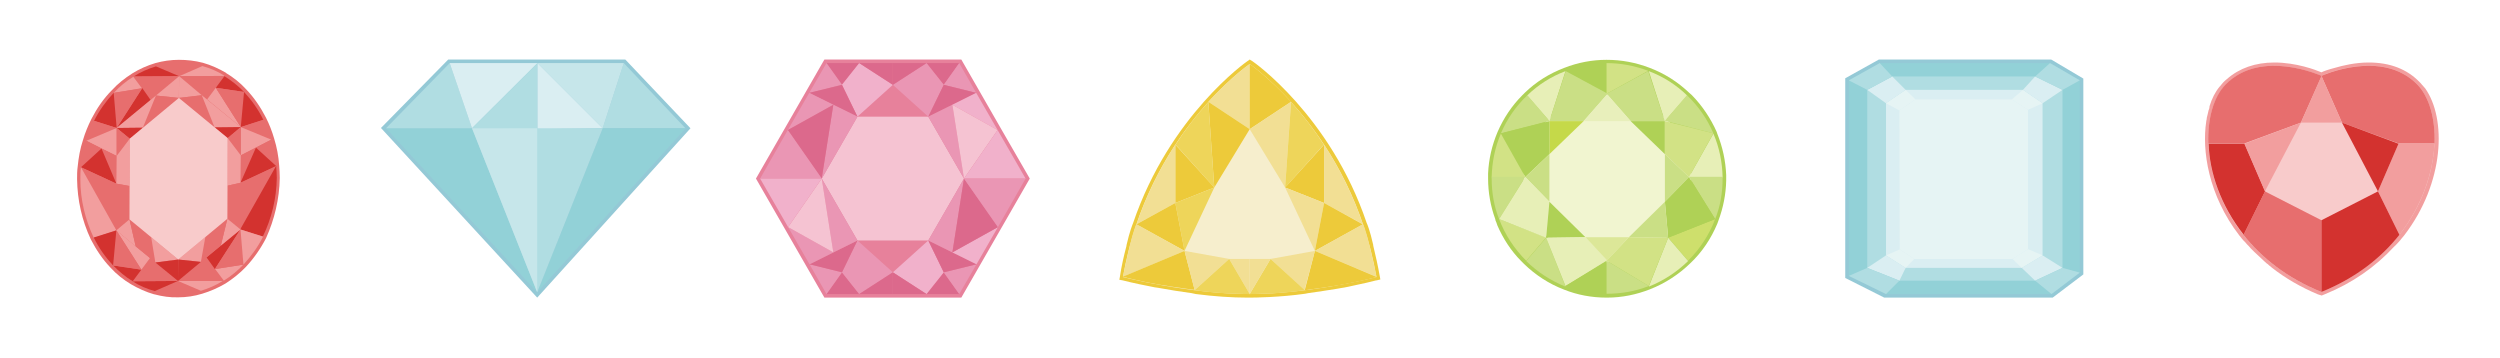
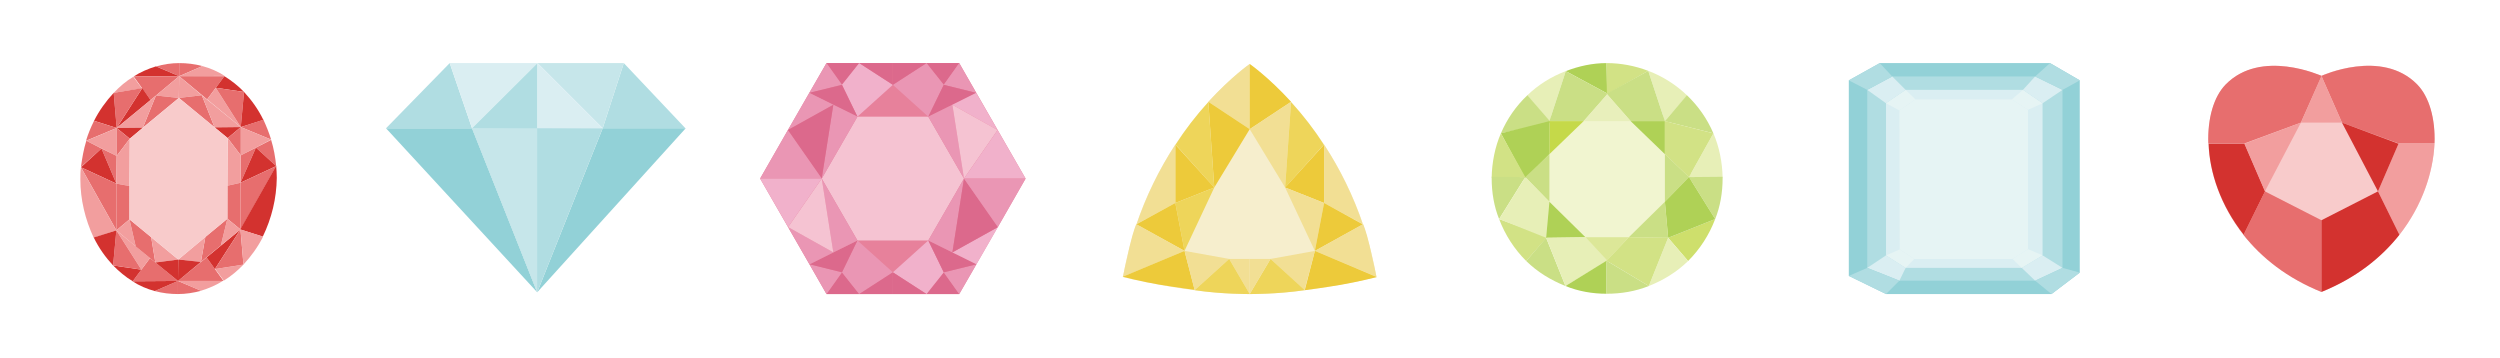
<svg xmlns="http://www.w3.org/2000/svg" version="1.1" id="layer_x5F_1" x="0px" y="0px" viewBox="0 0 840 120" style="enable-background:new 0 0 840 120;" xml:space="preserve">
  <style type="text/css">
- 	.st0{fill:#F29E9E;}
- 	.st1{fill:#F8CBCB;}
- 	.st2{fill:#E76E6E;}
- 	.st3{fill:#D3322F;}
- 	.st4{fill:#EDCA3A;}
- 	.st5{fill:#F6EECD;}
- 	.st6{fill:#F2DF94;}
+ 	.st0{fill:#F8CBCB;}
+ 	.st1{fill:#E76E6E;}
+ 	.st2{fill:#D3322F;}
+ 	.st3{fill:#F29E9E;}
+ 	.st4{fill:#F6EECD;}
+ 	.st5{fill:#F2DF94;}
+ 	.st6{fill:#EDCA3A;}
	.st7{fill:#EED55A;}
	.st8{fill:#E7819B;}
	.st9{fill:#F5C3D2;}
	.st10{fill:#DC698C;}
	.st11{fill:#EA96B4;}
	.st12{fill:#F1B1CB;}
- 	.st13{fill:#94C9D6;}
- 	.st14{fill:#92D1D7;}
- 	.st15{fill:#B0DDE2;}
- 	.st16{fill:#DAEEF2;}
- 	.st17{fill:#C6E6EA;}
- 	.st18{fill:#AFD156;}
- 	.st19{fill:#F1F5D0;}
- 	.st20{fill:#E7EFB7;}
- 	.st21{fill:#CADF85;}
- 	.st22{fill:#C5D949;}
- 	.st23{fill:#D2E285;}
- 	.st24{fill:#CEDF6C;}
- 	.st25{fill:#E8EFBB;}
- 	.st26{fill:#DCE798;}
- 	.st27{fill:#E6F4F4;}
+ 	.st13{fill:#92D1D7;}
+ 	.st14{fill:#B0DDE2;}
+ 	.st15{fill:#DAEEF2;}
+ 	.st16{fill:#C6E6EA;}
+ 	.st17{fill:#F1F5D0;}
+ 	.st18{fill:#E7EFB7;}
+ 	.st19{fill:#CADF85;}
+ 	.st20{fill:#AFD156;}
+ 	.st21{fill:#C5D949;}
+ 	.st22{fill:#D2E285;}
+ 	.st23{fill:#CEDF6C;}
+ 	.st24{fill:#E8EFBB;}
+ 	.st25{fill:#DCE798;}
+ 	.st26{fill:#E6F4F4;}
</style>
  <g id="圖層_2">
</g>
  <g>
-     <path class="st0" d="M778.8,98.9c-5.7-2.4-10.9-5.4-15.5-9l-0.2-0.2c-0.4-0.3-0.8-0.6-1.2-1l-0.3-0.2c-0.3-0.3-0.7-0.6-1-0.9   l-0.3-0.3c-1-0.9-1.9-1.8-2.9-2.7c0,0-0.5-0.5-0.6-0.6c-0.2-0.2-0.6-0.6-0.6-0.6c-0.2-0.2-0.4-0.5-0.6-0.7   c-0.2-0.2-0.4-0.4-0.6-0.6c-0.2-0.2-0.4-0.5-0.6-0.7c-0.2-0.2-0.4-0.4-0.6-0.6c-0.2-0.2-0.4-0.5-0.6-0.7l-0.3-0.4l-0.5-0.6l0,0   c-10.4-13.5-12.6-28.6-11.1-38.3v-0.1c0.1-0.5,0.2-0.8,0.2-1.2l0.1-0.4c0.1-0.2,0.1-0.6,0.2-0.8c0.1-0.4,0.2-0.9,0.3-1.3l0.1-0.2   c0.1-0.3,0.2-0.6,0.2-1v-0.1c0.8-2.6,1.9-4.8,3.4-6.6l0.2-0.2c0.2-0.2,0.2-0.3,0.4-0.5c0.2-0.2,0.4-0.5,0.6-0.7   c0.4-0.4,0.8-0.8,1.2-1.1c4.2-3.7,9.6-5.6,16-5.6c7.4,0,13.9,2.5,15.8,3.3c0.8-0.4,2.2-0.9,4.5-1.5c2.7-0.8,6.9-1.8,11.4-1.8   c7.1,0,12.9,2.2,17.2,6.7c0.2,0.2,0.5,0.5,0.7,0.8l0.2,0.2c0.2,0.2,0.4,0.5,0.6,0.7l0.2,0.2c7.3,10.2,6.6,31.8-7,49.5l0,0l-0.5,0.6   c-0.2,0.2-0.3,0.4-0.5,0.6l-0.3,0.4c-0.3,0.3-0.6,0.7-0.9,1l-0.2,0.2c-0.3,0.3-0.6,0.7-1,1l-0.1,0.1c-6.2,6.7-13.9,12.1-23,15.8   l-1.2,0.5L778.8,98.9z" />
-     <g>
-       <path class="st1" d="M812.2,28.4c-11.9-12.2-32.2-3-32.2-2.9c0,0.1-20.2-9.4-32.2,3s-7.3,53.7,32.2,69.6l0,0    C819.5,82.1,824.2,40.7,812.2,28.4z" />
-       <path class="st2" d="M747.8,28.4c-4,4.1-6.1,11.4-5.8,19.8h12.1l19-7l7-15.7C780,25.5,759.7,16.2,747.8,28.4z" />
-       <path class="st2" d="M812.2,28.4c4,4.1,6.1,11.4,5.8,19.8h-12.1l-19-7L780,25.5C780,25.5,800.3,16.2,812.2,28.4z" />
-       <path class="st3" d="M753.9,78.9l7.2-14.6l-6.9-16h-12.1C742.4,57.9,746.1,69,753.9,78.9z" />
-       <path class="st0" d="M806.2,78.9L799,64.3l6.9-16h12.1C817.5,57.9,813.9,69,806.2,78.9z" />
-       <path class="st2" d="M761,64.3l-7.2,14.6c6.1,7.7,14.6,14.5,26.2,19.2l0,0V74L761,64.3z" />
-       <path class="st3" d="M799,64.3l7.2,14.6c-6.1,7.7-14.6,14.5-26.2,19.2l0,0V74L799,64.3z" />
-       <polygon class="st0" points="754.1,48.3 761,64.3 773.1,41.2   " />
-       <polygon class="st3" points="786.9,41.2 799,64.3 805.9,48.3   " />
-       <polygon class="st0" points="780,25.5 773.1,41.2 786.9,41.2   " />
-     </g>
-   </g>
-   <g>
-     <path class="st4" d="M401.8,98.8c6.2,0.8,12.1,1.2,17.3,1.2l0,0h0.9c1.6,0,10-0.1,18.5-1.3l1-0.2c3.2-0.4,6.6-1,9.9-1.5l1.1-0.2   c1.5-0.2,3.2-0.6,5-1c2.9-0.6,5-1.1,6.1-1.4c0.6-0.2,1-0.2,1-0.2l1.2-0.3l-0.2-1.1c-0.6-3.4-1.4-7-2.2-10.3v-0.2   c-1.1-4.9-2-7-2.2-7.4C447,38.8,421,20.6,420.7,20.5l-0.8-0.5l-0.7,0.5C419,20.6,393,38.8,380.7,75c-0.2,0.5-1.1,2.6-2.2,7.4v0.2   c-0.9,3.4-1.7,6.9-2.2,10.3l-0.2,1.1l1.1,0.2c0,0,3.8,1,9.6,2.1c0.8,0.2,1.5,0.3,2.3,0.4c3.8,0.7,7.6,1.3,11.3,1.8L401.8,98.8z" />
+     <g>
+       <path class="st0" d="M812.2,28.4c-11.9-12.2-32.2-3-32.2-2.9s-20.2-9.4-32.2,3s-7.3,53.7,32.2,69.6l0,0    C819.5,82.1,824.2,40.7,812.2,28.4z" />
+       <path class="st1" d="M747.8,28.4c-4,4.1-6.1,11.4-5.8,19.8h12.1l19-7l7-15.7C780,25.5,759.7,16.2,747.8,28.4z" />
+       <path class="st1" d="M812.2,28.4c4,4.1,6.1,11.4,5.8,19.8h-12.1l-19-7L780,25.5C780,25.5,800.3,16.2,812.2,28.4z" />
+       <path class="st2" d="M753.9,78.9l7.2-14.6l-6.9-16h-12.1C742.4,57.9,746.1,69,753.9,78.9z" />
+       <path class="st3" d="M806.2,78.9L799,64.3l6.9-16H818C817.5,57.9,813.9,69,806.2,78.9z" />
+       <path class="st1" d="M761,64.3l-7.2,14.6c6.1,7.7,14.6,14.5,26.2,19.2l0,0V74L761,64.3z" />
+       <path class="st2" d="M799,64.3l7.2,14.6c-6.1,7.7-14.6,14.5-26.2,19.2l0,0V74L799,64.3z" />
+       <polygon class="st3" points="754.1,48.3 761,64.3 773.1,41.2   " />
+       <polygon class="st2" points="786.9,41.2 799,64.3 805.9,48.3   " />
+       <polygon class="st3" points="780,25.5 773.1,41.2 786.9,41.2   " />
+     </g>
+   </g>
+   <g>
    <g>
      <g>
-         <path class="st5" d="M419.9,21.5c0,0-34.2,23.4-42.6,71.6c0,0,22.3,5.7,42.6,5.7s42.6-5.7,42.6-5.7     C454.1,44.9,419.9,21.5,419.9,21.5z" />
-         <path class="st6" d="M406,34.2l13.9,9.2V21.5C419.9,21.5,413.7,25.8,406,34.2z" />
-         <polygon class="st4" points="419.9,43.4 408,63 406,34.2    " />
+         <path class="st4" d="M419.9,21.5c0,0-34.2,23.4-42.6,71.6c0,0,22.3,5.7,42.6,5.7s42.6-5.7,42.6-5.7     C454.1,44.9,419.9,21.5,419.9,21.5z" />
+         <path class="st5" d="M406,34.2l13.9,9.2V21.5C419.9,21.5,413.7,25.8,406,34.2z" />
+         <polygon class="st6" points="419.9,43.4 408,63 406,34.2    " />
        <path class="st7" d="M408,63l-2-28.7c-4.1,4.5-7.8,9.3-11,14.3L408,63z" />
-         <polygon class="st4" points="394.9,48.6 394.9,68.2 408,63    " />
+         <polygon class="st6" points="394.9,48.6 394.9,68.2 408,63    " />
        <polygon class="st7" points="408,63 398,84.3 394.9,68.2    " />
-         <path class="st6" d="M394.9,68.2V48.6c-5.4,8.3-9.8,17.3-13,26.7L394.9,68.2z" />
-         <polygon class="st4" points="398,84.3 381.8,75.4 394.9,68.2    " />
-         <path class="st6" d="M398,84.3L377.3,93c0,0,1-4.9,2.3-10.4c1.3-5.5,2.2-7.3,2.2-7.3L398,84.3z" />
-         <path class="st4" d="M398,84.3l3.4,13.1c0,0-6.2-0.8-12.1-1.8c-5.8-1-12.1-2.6-12.1-2.6L398,84.3z" />
-         <polygon class="st6" points="398,84.3 413,87 401.4,97.5    " />
-         <polygon class="st6" points="419.9,98.8 419.9,87 413,87    " />
-         <path class="st4" d="M433.8,34.2l-13.9,9.2V21.5C419.9,21.5,426.1,25.8,433.8,34.2z" />
-         <polygon class="st6" points="419.9,43.4 431.8,63 433.8,34.2    " />
+         <path class="st5" d="M394.9,68.2V48.6c-5.4,8.3-9.8,17.3-13,26.7L394.9,68.2z" />
+         <polygon class="st6" points="398,84.3 381.8,75.4 394.9,68.2    " />
+         <path class="st5" d="M398,84.3L377.3,93c0,0,1-4.9,2.3-10.4s2.2-7.3,2.2-7.3L398,84.3z" />
+         <path class="st6" d="M398,84.3l3.4,13.1c0,0-6.2-0.8-12.1-1.8c-5.8-1-12.1-2.6-12.1-2.6L398,84.3z" />
+         <polygon class="st5" points="398,84.3 413,87 401.4,97.5    " />
+         <polygon class="st5" points="419.9,98.8 419.9,87 413,87    " />
+         <path class="st6" d="M433.8,34.2l-13.9,9.2V21.5C419.9,21.5,426.1,25.8,433.8,34.2z" />
+         <polygon class="st5" points="419.9,43.4 431.8,63 433.8,34.2    " />
        <path class="st7" d="M431.8,63l2-28.7c4.1,4.5,7.8,9.3,11,14.3L431.8,63z" />
-         <polygon class="st4" points="444.9,48.6 444.9,68.2 431.8,63    " />
-         <polygon class="st6" points="431.8,63 441.8,84.3 444.9,68.2    " />
-         <path class="st6" d="M444.9,68.2V48.6c5.4,8.3,9.8,17.3,13,26.7L444.9,68.2z" />
-         <polygon class="st4" points="441.8,84.3 457.9,75.4 444.9,68.2    " />
-         <path class="st6" d="M441.8,84.3l20.7,8.7c0,0-1-4.9-2.3-10.4c-1.3-5.5-2.2-7.3-2.2-7.3L441.8,84.3z" />
-         <path class="st4" d="M441.8,84.3l-3.4,13.2c0,0,6.2-0.8,12.1-1.8c5.8-1,12.1-2.6,12.1-2.6L441.8,84.3z" />
-         <polygon class="st6" points="441.8,84.3 426.9,87 438.3,97.5    " />
+         <polygon class="st6" points="444.9,48.6 444.9,68.2 431.8,63    " />
+         <polygon class="st5" points="431.8,63 441.8,84.3 444.9,68.2    " />
+         <path class="st5" d="M444.9,68.2V48.6c5.4,8.3,9.8,17.3,13,26.7L444.9,68.2z" />
+         <polygon class="st6" points="441.8,84.3 457.9,75.4 444.9,68.2    " />
+         <path class="st5" d="M441.8,84.3l20.7,8.7c0,0-1-4.9-2.3-10.4s-2.2-7.3-2.2-7.3L441.8,84.3z" />
+         <path class="st6" d="M441.8,84.3l-3.4,13.2c0,0,6.2-0.8,12.1-1.8c5.8-1,12.1-2.6,12.1-2.6L441.8,84.3z" />
+         <polygon class="st5" points="441.8,84.3 426.9,87 438.3,97.5    " />
        <path class="st7" d="M426.9,87l-7,11.8c0,0,9.2,0.1,18.5-1.3L426.9,87z" />
-         <polygon class="st6" points="419.9,98.8 419.9,87 426.9,87    " />
+         <polygon class="st5" points="419.9,98.8 419.9,87 426.9,87    " />
      </g>
      <path class="st7" d="M401.4,97.5c9.2,1.4,18.5,1.3,18.5,1.3L413,87L401.4,97.5z" />
    </g>
  </g>
  <g>
-     <polygon class="st8" points="254,60 277,20 323,20 336.2,43 346,60 323,100 277,100  " />
    <g>
      <polygon class="st8" points="277.7,98.8 255.4,60 277.7,21.2 322.3,21.2 344.6,60 322.3,98.8   " />
      <polygon class="st9" points="288.1,80.8 276.1,60 288.1,39.2 311.9,39.2 323.9,60 311.9,80.8   " />
      <polygon class="st10" points="277.7,21.2 282.9,28.5 288.7,21.2   " />
      <polygon class="st11" points="271.9,31.2 277.7,21.2 282.9,28.5   " />
      <polygon class="st12" points="282.9,28.5 288.7,21.2 300,28.5 288.1,39.2   " />
      <polygon class="st10" points="300,28.5 300,21.2 288.7,21.2   " />
      <polygon class="st10" points="288.1,39.2 271.9,31.2 282.9,28.5   " />
      <polygon class="st11" points="280,35.2 264.7,43.7 271.9,31.2   " />
      <polygon class="st11" points="280,35.2 276.1,60 288.1,39.2   " />
      <polygon class="st10" points="264.7,43.7 280,35.2 276.1,60   " />
      <polygon class="st11" points="255.4,60 276.1,60 264.7,43.7   " />
      <polygon class="st10" points="322.3,21.2 317.1,28.5 311.3,21.2   " />
      <polygon class="st11" points="328,31.2 322.3,21.2 317.1,28.5   " />
      <polygon class="st11" points="317.1,28.5 311.3,21.2 300,28.5 311.9,39.2   " />
      <polygon class="st10" points="300,28.5 300,21.2 311.3,21.2   " />
      <polygon class="st10" points="311.9,39.2 328,31.2 317.1,28.5   " />
      <polygon class="st12" points="320,35.2 335.2,43.7 328,31.2   " />
      <polygon class="st11" points="320,35.2 323.9,60 311.9,39.2   " />
      <polygon class="st9" points="335.2,43.7 320,35.2 323.9,60   " />
      <polygon class="st12" points="344.6,60 323.9,60 335.2,43.7   " />
      <polygon class="st10" points="322.3,98.8 317.1,91.5 311.3,98.8   " />
      <polygon class="st11" points="328.1,88.8 322.3,98.8 317.1,91.5   " />
      <polygon class="st12" points="317.1,91.5 311.3,98.8 300,91.5 311.9,80.8   " />
      <polygon class="st10" points="300,91.5 300,98.8 311.3,98.8   " />
      <polygon class="st10" points="311.9,80.8 328.1,88.8 317.1,91.5   " />
      <polygon class="st12" points="320,84.8 335.3,76.3 328.1,88.8   " />
      <polygon class="st11" points="320,84.8 323.9,60 311.9,80.8   " />
      <polygon class="st10" points="335.3,76.3 320,84.8 323.9,60   " />
      <polygon class="st11" points="344.6,60 323.9,60 335.3,76.3   " />
      <polygon class="st10" points="277.7,98.8 282.9,91.5 288.7,98.8   " />
      <polygon class="st11" points="272,88.8 277.7,98.8 282.9,91.5   " />
      <polygon class="st11" points="282.9,91.5 288.7,98.8 300,91.5 288.1,80.8   " />
      <polygon class="st10" points="300,91.5 300,98.8 288.7,98.8   " />
      <polygon class="st10" points="288.1,80.8 272,88.8 282.9,91.5   " />
      <polygon class="st11" points="280,84.8 264.8,76.3 272,88.8   " />
      <polygon class="st11" points="280,84.8 276.1,60 288.1,80.8   " />
      <polygon class="st9" points="264.8,76.3 280,84.8 276.1,60   " />
      <polygon class="st12" points="255.4,60 276.1,60 264.8,76.3   " />
    </g>
  </g>
  <g>
-     <polygon class="st13" points="128,43 150.6,20 210.1,20 232,43.1 180.5,100  " />
-     <polygon class="st14" points="129.7,43.1 180.5,98.2 158.6,43.1  " />
-     <polygon class="st15" points="151.1,21.2 129.7,43.1 158.6,43.1  " />
-     <polygon class="st16" points="151.1,21.2 180.6,21.2 158.6,43.1  " />
-     <polygon class="st15" points="158.6,43.1 180.6,21.2 180.6,43.4  " />
-     <polygon class="st15" points="209.6,21.2 230.3,43.1 202.5,43.1  " />
-     <polygon class="st17" points="209.6,21.2 180.6,21.2 202.5,43.1  " />
-     <polygon class="st16" points="202.5,43.1 180.6,21.2 180.6,43.4  " />
-     <polygon class="st14" points="230.4,43.1 180.5,98.2 202.5,43.1  " />
-     <polygon class="st15" points="158.6,43.1 202.5,43.1 180.5,98.2  " />
-     <polygon class="st17" points="180.5,43.1 180.5,98.2 158.6,43.1  " />
-   </g>
-   <g>
-     <path class="st2" d="M94,59.8c0-1.4-0.1-2.8-0.2-4.2c-0.2-3.1-0.8-6.2-1.7-9.1c-0.7-2.4-1.6-4.7-2.7-6.9l0,0   c-1.8-3.5-4-6.8-6.7-9.6c-2-2.2-4.3-4-6.8-5.5l0,0h-0.2H76c-2.4-1.4-5-2.6-7.8-3.4l0,0c-2.7-0.7-5.4-1-8.1-1l0,0l0,0   c-2.7,0-5.4,0.4-7.9,1.1c-2.7,0.8-5.4,2-7.8,3.5l0,0c-2.5,1.6-4.8,3.4-6.8,5.6c-2.9,2.9-5.1,6.2-6.9,9.7l0,0l0,0l0,0l0,0   c-1.1,2.2-2.1,4.6-2.8,7V47c-1,3-1.5,6-1.8,9l0,0c-0.2,1.4-0.2,2.8-0.2,4.2c0.1,7,1.6,13.8,4.6,20.2c1.8,3.5,4,6.8,6.7,9.6   c2,2.2,4.3,4,6.8,5.5l0,0h0.2h-0.2c2.4,1.4,5,2.6,7.8,3.4H52h-0.1c2.6,0.7,5.3,1.1,8,1c2.7,0,5.4-0.4,8-1.2l0,0   c2.7-0.8,5.4-2,7.8-3.4c2.5-1.6,4.8-3.4,6.9-5.6c2.7-2.9,5-6.2,6.8-9.7l0,0C92.2,73.8,93.9,66.8,94,59.8z" />
-     <g>
-       <path class="st2" d="M60.2,25.6v-4.4c-2.6,0-5.2,0.4-7.7,1.1L60.2,25.6z" />
-       <path class="st3" d="M60.2,25.6l-7.8-3.3l0,0c-2.6,0.8-5.2,1.9-7.5,3.4L60.2,25.6z" />
-       <polygon class="st2" points="50.6,33.6 44.9,25.7 60.2,25.6   " />
-       <path class="st0" d="M38.2,31.2l9.5-1.5l-2.9-3.9l0,0C42.4,27.2,40.2,29.1,38.2,31.2z" />
-       <polygon class="st3" points="47.8,29.6 39.2,43 50.6,33.6   " />
-       <polygon class="st2" points="38.2,31.2 39.2,43 47.8,29.6   " />
-       <path class="st3" d="M39.2,43l-1-11.8l0,0c-2.6,2.8-4.9,6-6.6,9.4L39.2,43z" />
-       <path class="st2" d="M39.2,43l-7.6-2.4l0,0c-1.1,2.2-2,4.4-2.7,6.7L39.2,43z" />
-       <polygon class="st0" points="39.2,43 29,47.3 39.2,52.4   " />
-       <path class="st2" d="M34.1,49.9L29,47.3l0,0c-0.9,2.9-1.4,5.8-1.8,8.8L34.1,49.9z" />
-       <polygon class="st2" points="39.2,52.4 39.1,61.7 34.1,49.9   " />
-       <polygon class="st3" points="34.1,49.9 27.2,56.2 39.1,61.7   " />
-       <polygon class="st2" points="27.2,56.2 39.1,77.4 39.1,61.7   " />
-       <path class="st0" d="M31.5,79.9l7.6-2.5L27.2,56.2l0,0C27,57.6,27,58.9,27,60.3C27,67,28.6,73.7,31.5,79.9z" />
-       <path class="st2" d="M59.8,94.4v4.4c-2.6,0-5.2-0.3-7.8-1L59.8,94.4z" />
-       <path class="st3" d="M59.8,94.4l-7.8,3.4l0,0c-2.6-0.7-5.2-1.8-7.5-3.3L59.8,94.4z" />
-       <polygon class="st2" points="50.4,86.7 44.6,94.5 59.8,94.4   " />
-       <path class="st3" d="M38,89.2l9.5,1.4l-2.9,3.9l0,0C42.2,93.1,40,91.2,38,89.2z" />
-       <polygon class="st0" points="47.5,90.6 39.1,77.4 50.4,86.7   " />
-       <polygon class="st2" points="38,89.2 39.1,77.4 47.5,90.6   " />
-       <path class="st3" d="M39.1,77.4L38,89.2l0,0c-2.6-2.8-4.8-5.9-6.5-9.4L39.1,77.4z" />
-       <path class="st2" d="M60.2,25.6v-4.4c2.6,0,5.2,0.3,7.8,1L60.2,25.6z" />
-       <path class="st0" d="M60.2,25.6l7.8-3.4l0,0c2.6,0.7,5.2,1.8,7.5,3.3L60.2,25.6z" />
-       <polygon class="st2" points="69.6,33.4 75.4,25.6 60.2,25.6   " />
-       <path class="st3" d="M82,30.9l-9.5-1.4l2.9-3.9l0,0C77.8,27.1,80,28.8,82,30.9z" />
-       <polygon class="st0" points="72.5,29.5 80.9,42.7 69.6,33.4   " />
-       <polygon class="st2" points="82,30.9 80.9,42.7 72.5,29.5   " />
-       <path class="st3" d="M80.9,42.7L82,30.9l0,0c2.6,2.8,4.8,5.9,6.5,9.4L80.9,42.7z" />
-       <path class="st2" d="M80.9,42.7l7.6-2.5l0,0c1,2.2,1.9,4.4,2.6,6.7L80.9,42.7z" />
-       <polygon class="st0" points="80.9,42.7 91.1,46.9 80.9,52.2   " />
-       <path class="st2" d="M86,49.6l5.1-2.6l0,0c0.9,2.9,1.4,5.8,1.7,8.8L86,49.6z" />
-       <polygon class="st2" points="80.9,52.2 80.8,61.4 86,49.6   " />
-       <polygon class="st3" points="86,49.6 92.8,55.8 80.8,61.4   " />
-       <polygon class="st2" points="92.8,55.8 80.8,77.1 80.8,61.4   " />
-       <path class="st3" d="M88.3,79.5l-7.6-2.4l12.1-21.4l0,0c0.1,1.4,0.2,2.7,0.2,4.1C92.9,66.7,91.3,73.3,88.3,79.5z" />
-       <path class="st2" d="M59.8,94.4v4.4c2.6,0,5.2-0.4,7.8-1.1L59.8,94.4z" />
-       <path class="st0" d="M59.8,94.4l7.7,3.3l0,0c2.6-0.8,5.2-1.9,7.5-3.4L59.8,94.4z" />
-       <polygon class="st2" points="69.4,86.5 75.1,94.4 59.8,94.4   " />
-       <path class="st0" d="M81.8,88.9l-9.5,1.5l2.9,3.9l0,0C77.6,92.8,79.8,91,81.8,88.9z" />
-       <polygon class="st3" points="72.2,90.4 80.8,77.1 69.4,86.5   " />
-       <polygon class="st2" points="81.8,88.9 80.8,77.1 72.2,90.4   " />
-       <path class="st0" d="M80.8,77.1l1,11.8l0,0c2.6-2.8,4.9-6,6.6-9.4L80.8,77.1z" />
-       <polygon class="st0" points="60.2,25.6 60.1,32.9 52.4,32.1   " />
-       <polygon class="st2" points="60.1,32.9 52.4,32.1 48,42.9   " />
-       <polygon class="st0" points="48,42.9 39.2,43 52.4,32.1   " />
-       <polygon class="st3" points="48,42.9 43.6,46.6 39.2,43   " />
-       <polygon class="st2" points="43.6,46.6 39.2,52.4 39.2,43   " />
-       <polygon class="st0" points="43.6,46.6 43.5,62.5 39.1,61.7 39.2,52.4   " />
-       <polygon class="st2" points="43.5,62.5 39.1,61.7 39.1,77.4 43.5,73.7   " />
-       <polygon class="st0" points="43.5,73.7 45.6,82.8 39.1,77.4   " />
-       <polygon class="st2" points="52.2,88.2 50.8,79.7 43.5,73.7 45.6,82.8   " />
-       <polygon class="st0" points="52.2,88.2 59.9,87.2 50.8,79.7   " />
-       <polygon class="st3" points="59.9,87.2 59.8,94.4 52.2,88.2   " />
-       <polygon class="st0" points="60.2,25.6 60.1,32.9 67.8,32   " />
-       <polygon class="st2" points="60.1,32.9 67.8,32 72.1,42.8   " />
-       <polygon class="st0" points="72.1,42.8 80.9,42.7 67.8,32   " />
-       <polygon class="st3" points="72.1,42.8 76.5,46.4 80.9,42.7   " />
-       <polygon class="st2" points="76.5,46.4 80.9,52.2 80.9,42.7   " />
-       <polygon class="st0" points="76.5,46.4 76.4,62.4 80.8,61.4 80.9,52.2   " />
-       <polygon class="st2" points="76.4,62.4 80.8,61.4 80.8,77.1 76.4,73.5   " />
-       <polygon class="st0" points="76.4,73.5 74.2,82.5 80.8,77.1   " />
-       <polygon class="st2" points="67.5,88 69,79.6 76.4,73.5 74.2,82.5   " />
-       <polygon class="st0" points="67.5,88 59.9,87.2 69,79.6   " />
-       <polygon class="st3" points="59.9,87.2 59.8,94.4 67.5,88   " />
-       <polygon class="st1" points="43.6,46.6 60.1,32.9 76.5,46.4 76.4,73.5 59.9,87.2 43.5,73.7   " />
-     </g>
-   </g>
-   <g>
-     <path class="st18" d="M539.8,100c-5,0-9.8-0.9-14.3-2.7c-5-1.9-9.6-4.9-13.4-8.6l-0.2-0.2c-0.2-0.2-0.8-0.8-0.8-0.8l0,0   c-3.4-3.4-6.1-7.6-8-12l0,0l-0.3-0.9c-0.1-0.2-0.2-0.5-0.3-0.7l-0.1-0.5l0,0c-1.6-4.4-2.4-9-2.4-13.6v-1.7l0,0   c0.2-4.8,1.3-9.5,3.2-14c2-4.6,4.8-8.8,8.3-12.3l0,0l0.8-0.8c3.8-3.7,8.3-6.5,13.3-8.4c4.6-1.8,9.4-2.7,14.2-2.7   c5,0,9.8,0.9,14.5,2.7c5,1.9,9.4,4.7,13.3,8.4l0.9,0.8l0,0c3.5,3.6,6.3,7.8,8.3,12.3l0.2,0.6l0,0c1.8,4.5,2.8,9.1,3,13.9l0,0v0.7   c0,0,0,0.6,0,0.6v0.6l0,0c-0.1,4.6-1,9.1-2.6,13.4l-0.4,1.1l0,0c-2.1,5-5.1,9.5-9,13.2c-3.9,3.8-8.5,6.8-13.6,8.8   C549.8,99,545,100,540,100C540,100,539.8,100,539.8,100z" />
-     <g>
-       <ellipse class="st19" cx="540.1" cy="60" rx="28.2" ry="28.1" />
-       <path class="st20" d="M567.5,59.5l8.2-14.6l0,0c2,4.6,3,9.7,3.1,14.7L567.5,59.5L567.5,59.5z" />
-       <path class="st21" d="M576.3,73.6l-8.8-14.2h11.3c0,0.2,0,0.3,0,0.5C578.8,64.7,578,69.4,576.3,73.6z" />
-       <path class="st18" d="M539.8,31.5V21.2c-4.7,0-9.4,0.9-13.8,2.6L539.8,31.5z" />
-       <path class="st20" d="M520.6,40.7l5.4-16.8l0,0c-4.8,1.8-9.2,4.6-12.9,8.2L520.6,40.7z" />
-       <polygon class="st21" points="520.6,40.7 532.1,40.7 540.2,31.5 526.1,23.9   " />
-       <path class="st21" d="M504.3,44.8l16.3-4.2l-7.4-8.6C509.4,35.6,506.4,39.9,504.3,44.8z" />
-       <polygon class="st22" points="532.1,40.7 520.6,51.8 520.6,40.7   " />
-       <polygon class="st18" points="504.3,44.8 512.5,59.5 520.6,51.8 520.6,40.7   " />
-       <path class="st23" d="M512.5,59.5l-8.2-14.6l0,0c-2,4.6-3,9.7-3.1,14.7L512.5,59.5L512.5,59.5z" />
-       <polygon class="st21" points="520.6,51.8 520.6,67.8 512.5,59.5   " />
-       <path class="st21" d="M503.7,73.6l8.8-14.2h-11.3c0,0.2,0,0.3,0,0.5C501.2,64.7,502,69.4,503.7,73.6z" />
-       <path class="st23" d="M512.8,87.6l6.7-7.8l-15.8-6.2C505.7,78.9,508.8,83.6,512.8,87.6z" />
-       <polygon class="st20" points="520.6,67.8 519.5,79.9 503.7,73.6 512.5,59.5   " />
-       <path class="st21" d="M519.5,79.9l-6.7,7.8l0,0c3.8,3.7,8.2,6.6,13.2,8.6L519.5,79.9z" />
-       <polygon class="st18" points="520.6,67.8 532.7,79.7 519.5,79.9   " />
-       <polygon class="st20" points="519.5,79.9 526,96.1 540.2,87.6 532.7,79.7   " />
-       <path class="st18" d="M526,96.1L526,96.1c4.4,1.8,9.1,2.6,13.8,2.6V87.6L526,96.1z" />
-       <path class="st23" d="M539.8,31.5V21.2c4.8,0,9.5,0.9,14,2.6L539.8,31.5z" />
-       <path class="st20" d="M559.4,40.7l-5.4-16.8l0,0c4.8,1.8,9.2,4.6,12.9,8.2L559.4,40.7z" />
-       <polygon class="st21" points="559.4,40.7 547.9,40.7 539.8,31.5 553.8,23.9   " />
-       <path class="st21" d="M575.7,44.8l-16.3-4.2l7.4-8.6C570.6,35.6,573.6,39.9,575.7,44.8z" />
-       <polygon class="st18" points="547.9,40.7 559.4,51.8 559.4,40.7   " />
-       <polygon class="st23" points="575.7,44.8 567.5,59.5 559.4,51.8 559.4,40.7   " />
-       <polygon class="st21" points="559.4,51.8 559.4,67.8 567.5,59.5   " />
-       <path class="st24" d="M567.2,87.6l-6.7-7.8l15.8-6.2C574.3,78.9,571.2,83.6,567.2,87.6z" />
-       <polygon class="st18" points="559.4,67.8 560.5,79.9 576.3,73.6 567.5,59.5   " />
-       <path class="st20" d="M560.5,79.9l6.7,7.8l0,0c-3.8,3.7-8.2,6.6-13.2,8.6L560.5,79.9z" />
-       <polygon class="st21" points="559.4,67.8 547.3,79.7 560.5,79.9   " />
-       <polygon class="st23" points="560.5,79.9 554,96.1 539.8,87.6 547.3,79.7   " />
-       <polygon class="st25" points="540.2,31.9 540,31.6 539.8,31.9 532.1,40.7 539.8,40.7 540.2,40.7 547.9,40.7   " />
-       <polygon class="st26" points="540.2,87.3 547.3,79.7 540.2,79.7 539.8,79.7 532.7,79.7 539.8,87.3 540,87.5   " />
-       <path class="st21" d="M554,96.1L554,96.1c-4.5,1.8-9.3,2.6-14.2,2.6V87.6L554,96.1z" />
-     </g>
-   </g>
-   <g>
-     <polygon class="st13" points="620,93.4 620,26.3 631.3,20 689.2,20 700,26.4 700,92.2 689.7,100 634.2,100 633.1,100  " />
-     <g>
-       <polygon class="st14" points="621.2,27 631.6,21.2 688.8,21.2 698.8,27 698.8,91.6 689.3,98.8 633.7,98.8 621.2,92.7   " />
-       <polygon class="st15" points="627.4,30.2 635.8,25.7 683.8,25.7 693,30.2 693,90 683.8,94.3 638.2,94.3 627.4,90   " />
-       <polygon class="st16" points="633.7,34.7 640.3,30.2 679.7,30.2 686.3,34.7 686.3,85.8 679.3,90 640.3,90 633.7,85.8   " />
-       <polygon class="st27" points="638.2,37.1 643.6,33.4 676,33.4 681.4,36.9 681.4,83.7 676.2,87 643.2,87 638.3,83.8   " />
-       <polygon class="st27" points="633.7,34.7 638.2,37.1 643.6,33.4 640.3,30.2   " />
-       <polygon class="st27" points="679.7,30.2 676,33.4 681.4,36.9 686.3,34.7   " />
-       <polygon class="st27" points="676.2,87 679.3,90 686.3,85.8 681.4,83.7   " />
-       <polygon class="st27" points="643.2,87 640.3,90 633.7,85.8 638.3,83.8   " />
-       <polygon class="st16" points="633.7,34.7 627.4,30.2 635.8,25.7 640.3,30.2   " />
-       <polygon class="st16" points="679.7,30.2 683.8,25.7 693,30.2 686.3,34.7   " />
-       <polygon class="st16" points="686.3,85.8 693,90 683.8,94.3 679.3,90   " />
-       <polygon class="st16" points="640.3,90 638.2,94.3 627.4,90 633.7,85.8   " />
-       <polygon class="st15" points="638.2,94.3 633.7,98.8 621.2,92.7 627.4,90   " />
-       <polygon class="st15" points="621.2,27 627.4,30.2 635.8,25.7 631.6,21.2   " />
-       <polygon class="st15" points="683.8,25.7 688.8,21.2 698.8,27 693,30.2   " />
-       <polygon class="st15" points="683.8,94.3 689.3,98.8 698.8,91.6 693,90   " />
+     <polygon class="st13" points="129.7,43.1 180.5,98.2 158.6,43.1  " />
+     <polygon class="st14" points="151.1,21.2 129.7,43.1 158.6,43.1  " />
+     <polygon class="st15" points="151.1,21.2 180.6,21.2 158.6,43.1  " />
+     <polygon class="st14" points="158.6,43.1 180.6,21.2 180.6,43.4  " />
+     <polygon class="st14" points="209.6,21.2 230.3,43.1 202.5,43.1  " />
+     <polygon class="st16" points="209.6,21.2 180.6,21.2 202.5,43.1  " />
+     <polygon class="st15" points="202.5,43.1 180.6,21.2 180.6,43.4  " />
+     <polygon class="st13" points="230.4,43.1 180.5,98.2 202.5,43.1  " />
+     <polygon class="st14" points="158.6,43.1 202.5,43.1 180.5,98.2  " />
+     <polygon class="st16" points="180.5,43.1 180.5,98.2 158.6,43.1  " />
+   </g>
+   <g>
+     <g>
+       <path class="st1" d="M60.2,25.6v-4.4c-2.6,0-5.2,0.4-7.7,1.1L60.2,25.6z" />
+       <path class="st2" d="M60.2,25.6l-7.8-3.3l0,0c-2.6,0.8-5.2,1.9-7.5,3.4L60.2,25.6z" />
+       <polygon class="st1" points="50.6,33.6 44.9,25.7 60.2,25.6   " />
+       <path class="st3" d="M38.2,31.2l9.5-1.5l-2.9-3.9l0,0C42.4,27.2,40.2,29.1,38.2,31.2z" />
+       <polygon class="st2" points="47.8,29.6 39.2,43 50.6,33.6   " />
+       <polygon class="st1" points="38.2,31.2 39.2,43 47.8,29.6   " />
+       <path class="st2" d="M39.2,43l-1-11.8l0,0c-2.6,2.8-4.9,6-6.6,9.4L39.2,43z" />
+       <path class="st1" d="M39.2,43l-7.6-2.4l0,0c-1.1,2.2-2,4.4-2.7,6.7L39.2,43z" />
+       <polygon class="st3" points="39.2,43 29,47.3 39.2,52.4   " />
+       <path class="st1" d="M34.1,49.9L29,47.3l0,0c-0.9,2.9-1.4,5.8-1.8,8.8L34.1,49.9z" />
+       <polygon class="st1" points="39.2,52.4 39.1,61.7 34.1,49.9   " />
+       <polygon class="st2" points="34.1,49.9 27.2,56.2 39.1,61.7   " />
+       <polygon class="st1" points="27.2,56.2 39.1,77.4 39.1,61.7   " />
+       <path class="st3" d="M31.5,79.9l7.6-2.5L27.2,56.2l0,0C27,57.6,27,58.9,27,60.3C27,67,28.6,73.7,31.5,79.9z" />
+       <path class="st1" d="M59.8,94.4v4.4c-2.6,0-5.2-0.3-7.8-1L59.8,94.4z" />
+       <path class="st2" d="M59.8,94.4L52,97.8l0,0c-2.6-0.7-5.2-1.8-7.5-3.3L59.8,94.4z" />
+       <polygon class="st1" points="50.4,86.7 44.6,94.5 59.8,94.4   " />
+       <path class="st2" d="M38,89.2l9.5,1.4l-2.9,3.9l0,0C42.2,93.1,40,91.2,38,89.2z" />
+       <polygon class="st3" points="47.5,90.6 39.1,77.4 50.4,86.7   " />
+       <polygon class="st1" points="38,89.2 39.1,77.4 47.5,90.6   " />
+       <path class="st2" d="M39.1,77.4L38,89.2l0,0c-2.6-2.8-4.8-5.9-6.5-9.4L39.1,77.4z" />
+       <path class="st1" d="M60.2,25.6v-4.4c2.6,0,5.2,0.3,7.8,1L60.2,25.6z" />
+       <path class="st3" d="M60.2,25.6l7.8-3.4l0,0c2.6,0.7,5.2,1.8,7.5,3.3L60.2,25.6z" />
+       <polygon class="st1" points="69.6,33.4 75.4,25.6 60.2,25.6   " />
+       <path class="st2" d="M82,30.9l-9.5-1.4l2.9-3.9l0,0C77.8,27.1,80,28.8,82,30.9z" />
+       <polygon class="st3" points="72.5,29.5 80.9,42.7 69.6,33.4   " />
+       <polygon class="st1" points="82,30.9 80.9,42.7 72.5,29.5   " />
+       <path class="st2" d="M80.9,42.7L82,30.9l0,0c2.6,2.8,4.8,5.9,6.5,9.4L80.9,42.7z" />
+       <path class="st1" d="M80.9,42.7l7.6-2.5l0,0c1,2.2,1.9,4.4,2.6,6.7L80.9,42.7z" />
+       <polygon class="st3" points="80.9,42.7 91.1,46.9 80.9,52.2   " />
+       <path class="st1" d="M86,49.6l5.1-2.6l0,0c0.9,2.9,1.4,5.8,1.7,8.8L86,49.6z" />
+       <polygon class="st1" points="80.9,52.2 80.8,61.4 86,49.6   " />
+       <polygon class="st2" points="86,49.6 92.8,55.8 80.8,61.4   " />
+       <polygon class="st1" points="92.8,55.8 80.8,77.1 80.8,61.4   " />
+       <path class="st2" d="M88.3,79.5l-7.6-2.4l12.1-21.4l0,0c0.1,1.4,0.2,2.7,0.2,4.1C92.9,66.7,91.3,73.3,88.3,79.5z" />
+       <path class="st1" d="M59.8,94.4v4.4c2.6,0,5.2-0.4,7.8-1.1L59.8,94.4z" />
+       <path class="st3" d="M59.8,94.4l7.7,3.3l0,0c2.6-0.8,5.2-1.9,7.5-3.4L59.8,94.4z" />
+       <polygon class="st1" points="69.4,86.5 75.1,94.4 59.8,94.4   " />
+       <path class="st3" d="M81.8,88.9l-9.5,1.5l2.9,3.9l0,0C77.6,92.8,79.8,91,81.8,88.9z" />
+       <polygon class="st2" points="72.2,90.4 80.8,77.1 69.4,86.5   " />
+       <polygon class="st1" points="81.8,88.9 80.8,77.1 72.2,90.4   " />
+       <path class="st3" d="M80.8,77.1l1,11.8l0,0c2.6-2.8,4.9-6,6.6-9.4L80.8,77.1z" />
+       <polygon class="st3" points="60.2,25.6 60.1,32.9 52.4,32.1   " />
+       <polygon class="st1" points="60.1,32.9 52.4,32.1 48,42.9   " />
+       <polygon class="st3" points="48,42.9 39.2,43 52.4,32.1   " />
+       <polygon class="st2" points="48,42.9 43.6,46.6 39.2,43   " />
+       <polygon class="st1" points="43.6,46.6 39.2,52.4 39.2,43   " />
+       <polygon class="st3" points="43.6,46.6 43.5,62.5 39.1,61.7 39.2,52.4   " />
+       <polygon class="st1" points="43.5,62.5 39.1,61.7 39.1,77.4 43.5,73.7   " />
+       <polygon class="st3" points="43.5,73.7 45.6,82.8 39.1,77.4   " />
+       <polygon class="st1" points="52.2,88.2 50.8,79.7 43.5,73.7 45.6,82.8   " />
+       <polygon class="st3" points="52.2,88.2 59.9,87.2 50.8,79.7   " />
+       <polygon class="st2" points="59.9,87.2 59.8,94.4 52.2,88.2   " />
+       <polygon class="st3" points="60.2,25.6 60.1,32.9 67.8,32   " />
+       <polygon class="st1" points="60.1,32.9 67.8,32 72.1,42.8   " />
+       <polygon class="st3" points="72.1,42.8 80.9,42.7 67.8,32   " />
+       <polygon class="st2" points="72.1,42.8 76.5,46.4 80.9,42.7   " />
+       <polygon class="st1" points="76.5,46.4 80.9,52.2 80.9,42.7   " />
+       <polygon class="st3" points="76.5,46.4 76.4,62.4 80.8,61.4 80.9,52.2   " />
+       <polygon class="st1" points="76.4,62.4 80.8,61.4 80.8,77.1 76.4,73.5   " />
+       <polygon class="st3" points="76.4,73.5 74.2,82.5 80.8,77.1   " />
+       <polygon class="st1" points="67.5,88 69,79.6 76.4,73.5 74.2,82.5   " />
+       <polygon class="st3" points="67.5,88 59.9,87.2 69,79.6   " />
+       <polygon class="st2" points="59.9,87.2 59.8,94.4 67.5,88   " />
+       <polygon class="st0" points="43.6,46.6 60.1,32.9 76.5,46.4 76.4,73.5 59.9,87.2 43.5,73.7   " />
+     </g>
+   </g>
+   <g>
+     <g>
+       <ellipse class="st17" cx="540.1" cy="60" rx="28.2" ry="28.1" />
+       <path class="st18" d="M567.5,59.5l8.2-14.7l0,0c2,4.6,3,9.8,3.1,14.8L567.5,59.5L567.5,59.5z" />
+       <path class="st19" d="M576.3,73.6l-8.8-14.1l11.3-0.1c0,0.2,0,0.3,0,0.5C578.8,64.7,578,69.4,576.3,73.6z" />
+       <path class="st20" d="M540,31.4l-0.2-10.2c-4.7,0-9.3,1-13.7,2.7L540,31.4z" />
+       <path class="st18" d="M520.6,40.7l5.5-16.8l0,0c-4.8,1.8-9.3,4.6-13,8.2L520.6,40.7z" />
+       <polygon class="st19" points="520.6,40.7 532.1,40.7 540.2,31.5 526.1,23.9   " />
+       <path class="st19" d="M504.3,44.8l16.9-3.6l-8-9.2C509.4,35.6,506.4,39.9,504.3,44.8z" />
+       <polygon class="st21" points="532.1,40.7 520.6,51.8 520.6,40.7   " />
+       <polygon class="st20" points="504.3,44.8 512.5,60.1 520.6,51.8 520.6,40.7   " />
+       <path class="st22" d="M512.5,59.5l-8.2-14.7l0,0c-2,4.6-3,9.8-3.1,14.8L512.5,59.5L512.5,59.5z" />
+       <polygon class="st19" points="520.6,51.8 520.6,67.8 512.5,59.5   " />
+       <path class="st19" d="M503.7,73.6l8.8-14.1l-11.3-0.1c0,0.2,0,0.3,0,0.5C501.2,64.7,502,69.4,503.7,73.6z" />
+       <path class="st22" d="M512.8,87.7l7.1-8.1l-16.2-6C505.7,78.9,508.8,83.7,512.8,87.7z" />
+       <polygon class="st18" points="520.6,67.8 519.5,79.9 503.7,73.6 512.5,59.5   " />
+       <path class="st19" d="M519.5,79.9l-6.7,7.8l0,0c3.8,3.7,8.2,6.4,13.2,8.4L519.5,79.9z" />
+       <polygon class="st20" points="520.6,67.8 532.7,79.7 519.5,79.9   " />
+       <polygon class="st18" points="519.5,79.9 526,96.1 540.2,87.6 532.7,79.7   " />
+       <path class="st20" d="M526,96.1L526,96.1c4.4,1.8,9.1,2.6,13.8,2.6V87.6L526,96.1z" />
+       <path class="st22" d="M539.9,31.7l-0.1-10.5c4.8,0,9.5,0.9,14,2.6L539.9,31.7z" />
+       <path class="st18" d="M559.4,40.7l-5.6-16.9l0,0c4.8,1.8,9.4,4.7,13.1,8.3L559.4,40.7z" />
+       <polygon class="st19" points="559.4,40.7 547.9,40.7 539.8,31.5 553.8,23.8   " />
+       <path class="st19" d="M575.7,44.8l-16.3-4.1l7.4-8.7C570.6,35.6,573.6,39.9,575.7,44.8z" />
+       <polygon class="st20" points="547.9,40.7 559.4,51.8 559.4,40.7   " />
+       <polygon class="st22" points="575.7,44.8 567.5,59.5 559.4,51.8 559.4,40.7   " />
+       <polygon class="st19" points="559.4,51.8 559.4,67.8 567.5,59.5   " />
+       <path class="st23" d="M567.2,87.7l-6.7-7.8l15.8-6.3C574.3,78.9,571.2,83.7,567.2,87.7z" />
+       <polygon class="st20" points="559.4,67.8 560.5,79.9 576.3,73.6 567.5,59.5   " />
+       <path class="st18" d="M560.5,79.9l6.7,7.8l0,0c-3.8,3.7-8.2,6.4-13.2,8.4L560.5,79.9z" />
+       <polygon class="st19" points="559.4,67.8 547.3,79.7 560.5,79.9   " />
+       <polygon class="st22" points="560.5,79.9 554,96.1 539.8,87.6 547.3,79.7   " />
+       <polygon class="st24" points="540.2,31.9 540,31.6 539.8,31.9 532.1,40.7 539.8,40.7 540.2,40.7 547.9,40.7   " />
+       <polygon class="st25" points="540.2,87.3 547.3,79.7 540.2,79.7 539.8,79.7 532.7,79.7 539.8,87.3 540,87.5   " />
+       <path class="st19" d="M554,96.1L554,96.1c-4.5,1.8-9.3,2.6-14.2,2.6V87.6L554,96.1z" />
+     </g>
+   </g>
+   <g>
+     <g>
+       <polygon class="st13" points="621.2,27 631.6,21.2 688.8,21.2 698.8,27 698.8,91.6 689.3,98.8 633.7,98.8 621.2,92.7   " />
+       <polygon class="st14" points="627.4,30.2 635.8,25.7 683.8,25.7 693,30.2 693,90 683.8,94.3 638.2,94.3 627.4,90   " />
+       <polygon class="st15" points="633.7,34.7 640.3,30.2 679.7,30.2 686.3,34.7 686.3,85.8 679.3,90 640.3,90 633.7,85.8   " />
+       <polygon class="st26" points="638.2,37.1 643.6,33.4 676,33.4 681.4,36.9 681.4,83.7 676.2,87 643.2,87 638.3,83.8   " />
+       <polygon class="st26" points="633.7,34.7 638.2,37.1 643.6,33.4 640.3,30.2   " />
+       <polygon class="st26" points="679.7,30.2 676,33.4 681.4,36.9 686.3,34.7   " />
+       <polygon class="st26" points="676.2,87 679.3,90 686.3,85.8 681.4,83.7   " />
+       <polygon class="st26" points="643.2,87 640.3,90 633.7,85.8 638.3,83.8   " />
+       <polygon class="st15" points="633.7,34.7 627.4,30.2 635.8,25.7 640.3,30.2   " />
+       <polygon class="st15" points="679.7,30.2 683.8,25.7 693,30.2 686.3,34.7   " />
+       <polygon class="st15" points="686.3,85.8 693,90 683.8,94.3 679.3,90   " />
+       <polygon class="st15" points="640.3,90 638.2,94.3 627.4,90 633.7,85.8   " />
+       <polygon class="st14" points="638.2,94.3 633.7,98.8 621.2,92.7 627.4,90   " />
+       <polygon class="st14" points="621.2,27 627.4,30.2 635.8,25.7 631.6,21.2   " />
+       <polygon class="st14" points="683.8,25.7 688.8,21.2 698.8,27 693,30.2   " />
+       <polygon class="st14" points="683.8,94.3 689.3,98.8 698.8,91.6 693,90   " />
    </g>
  </g>
</svg>
